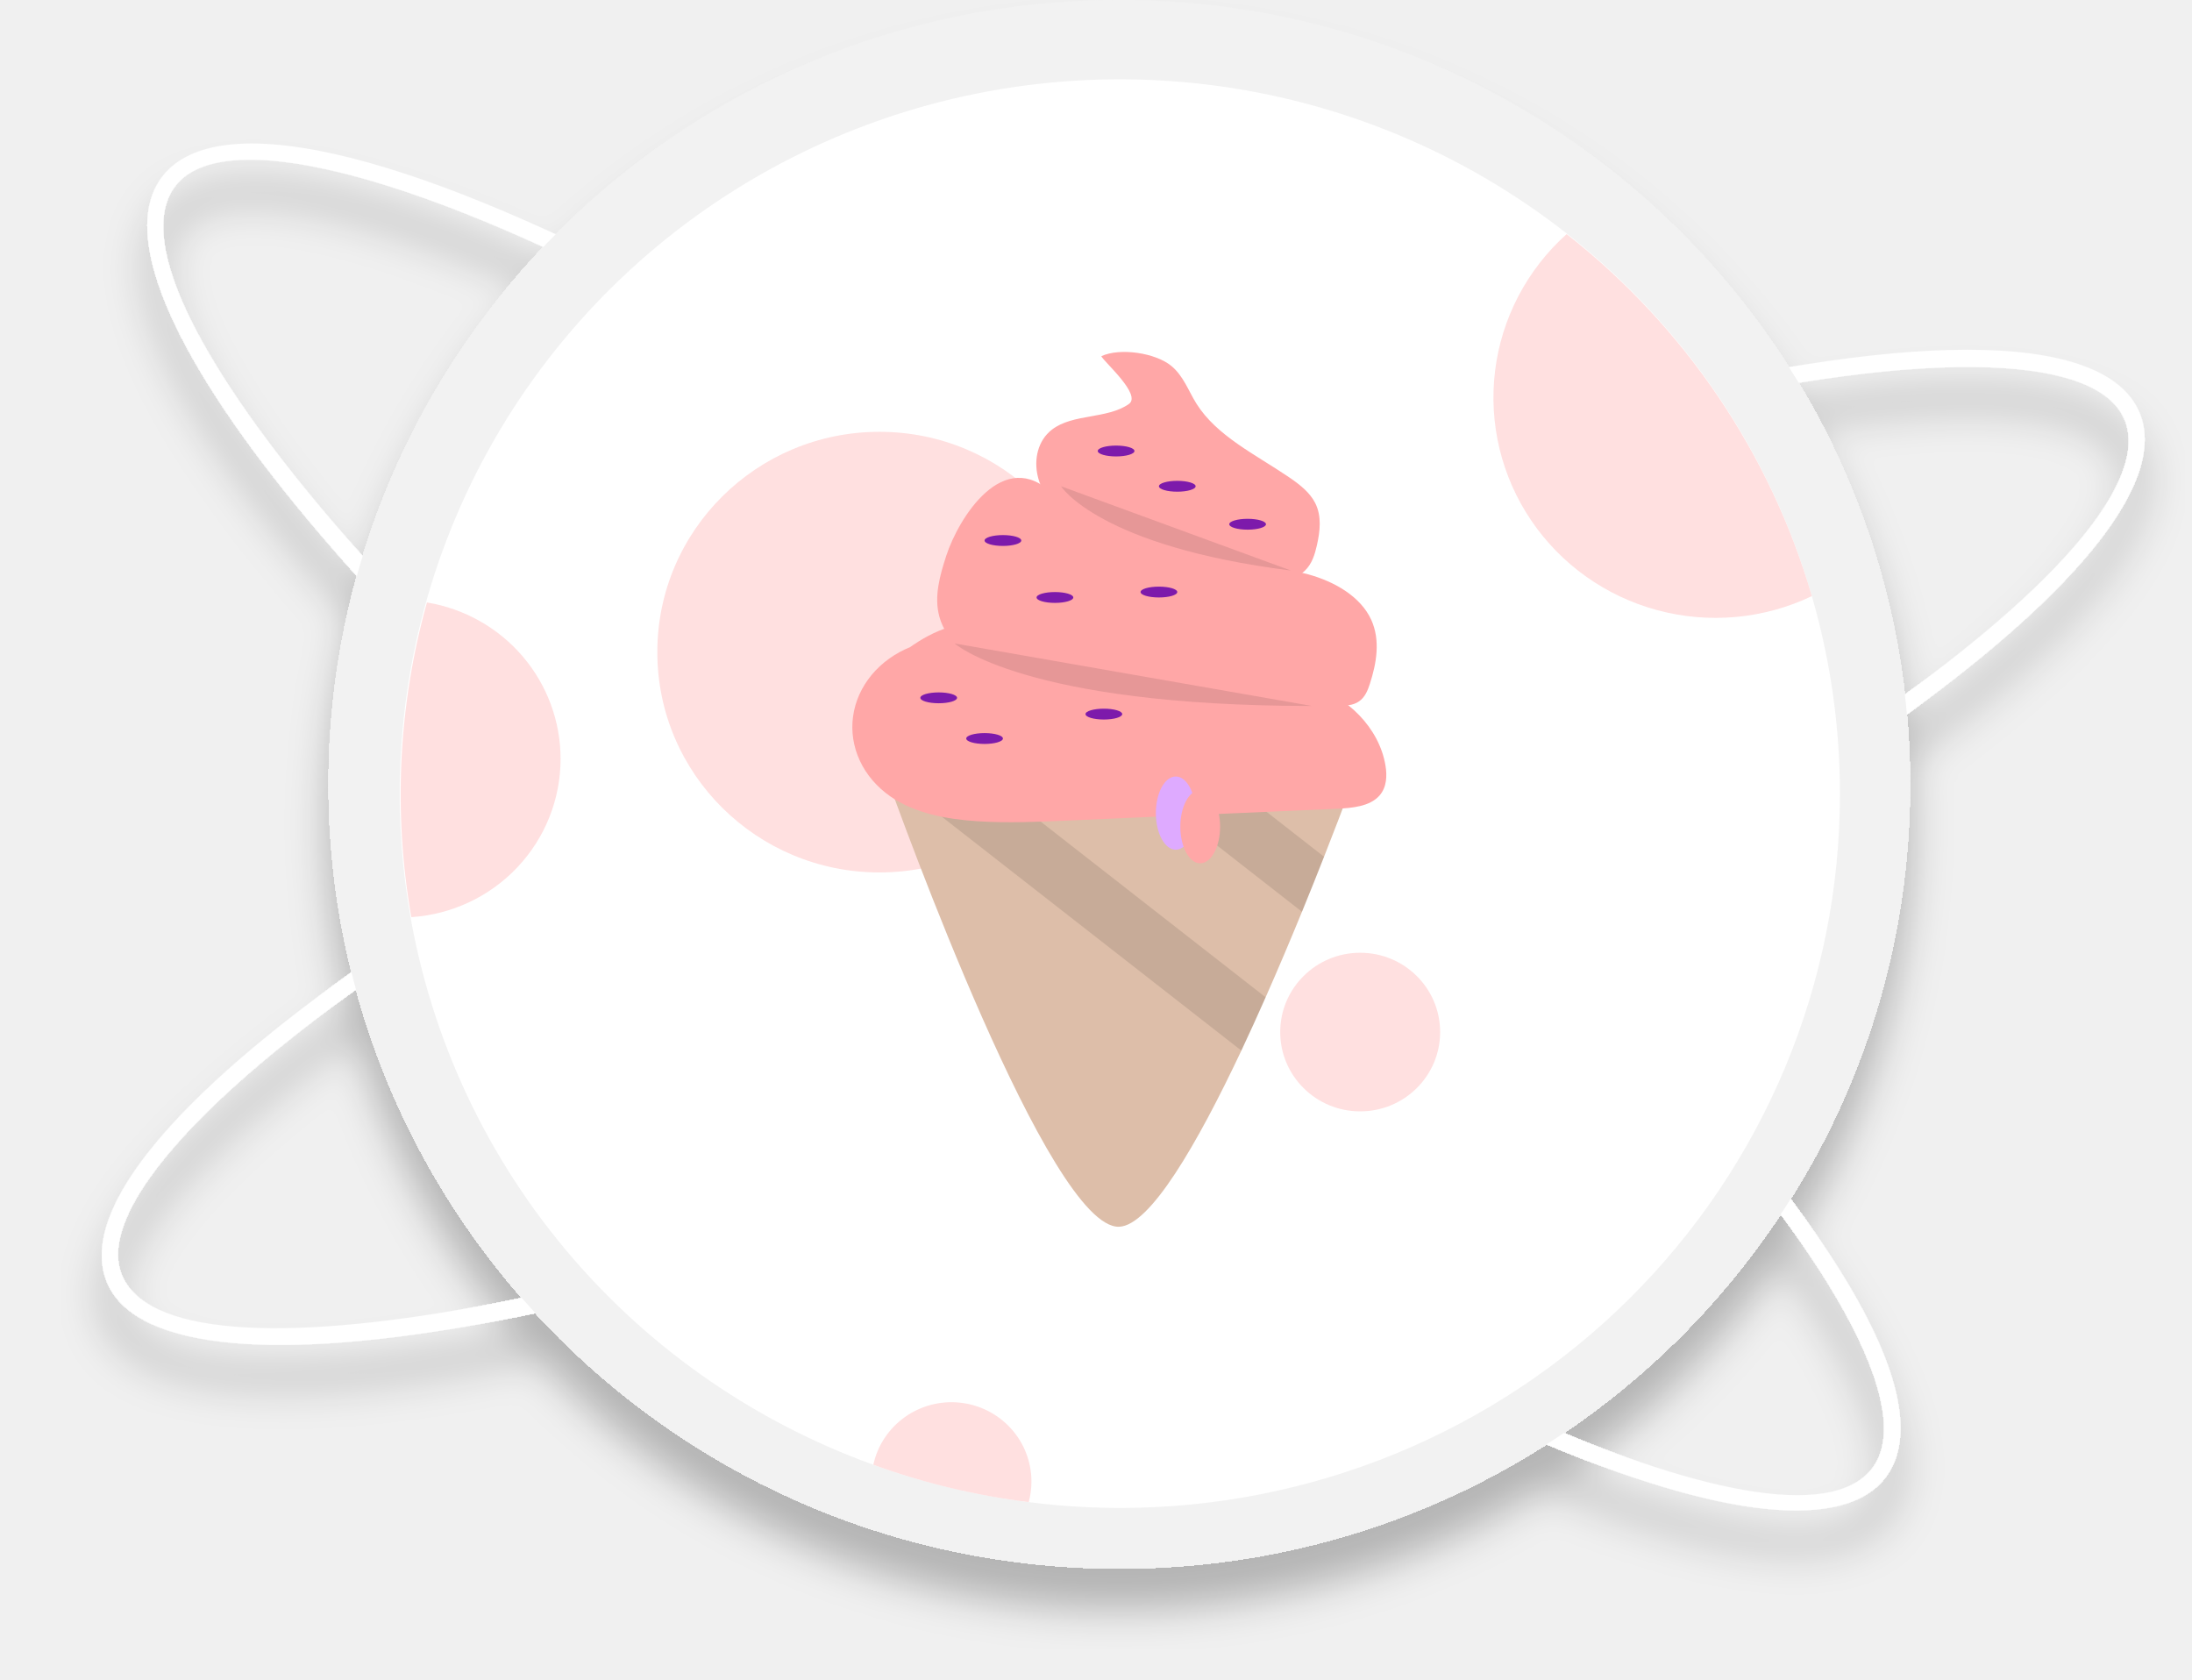
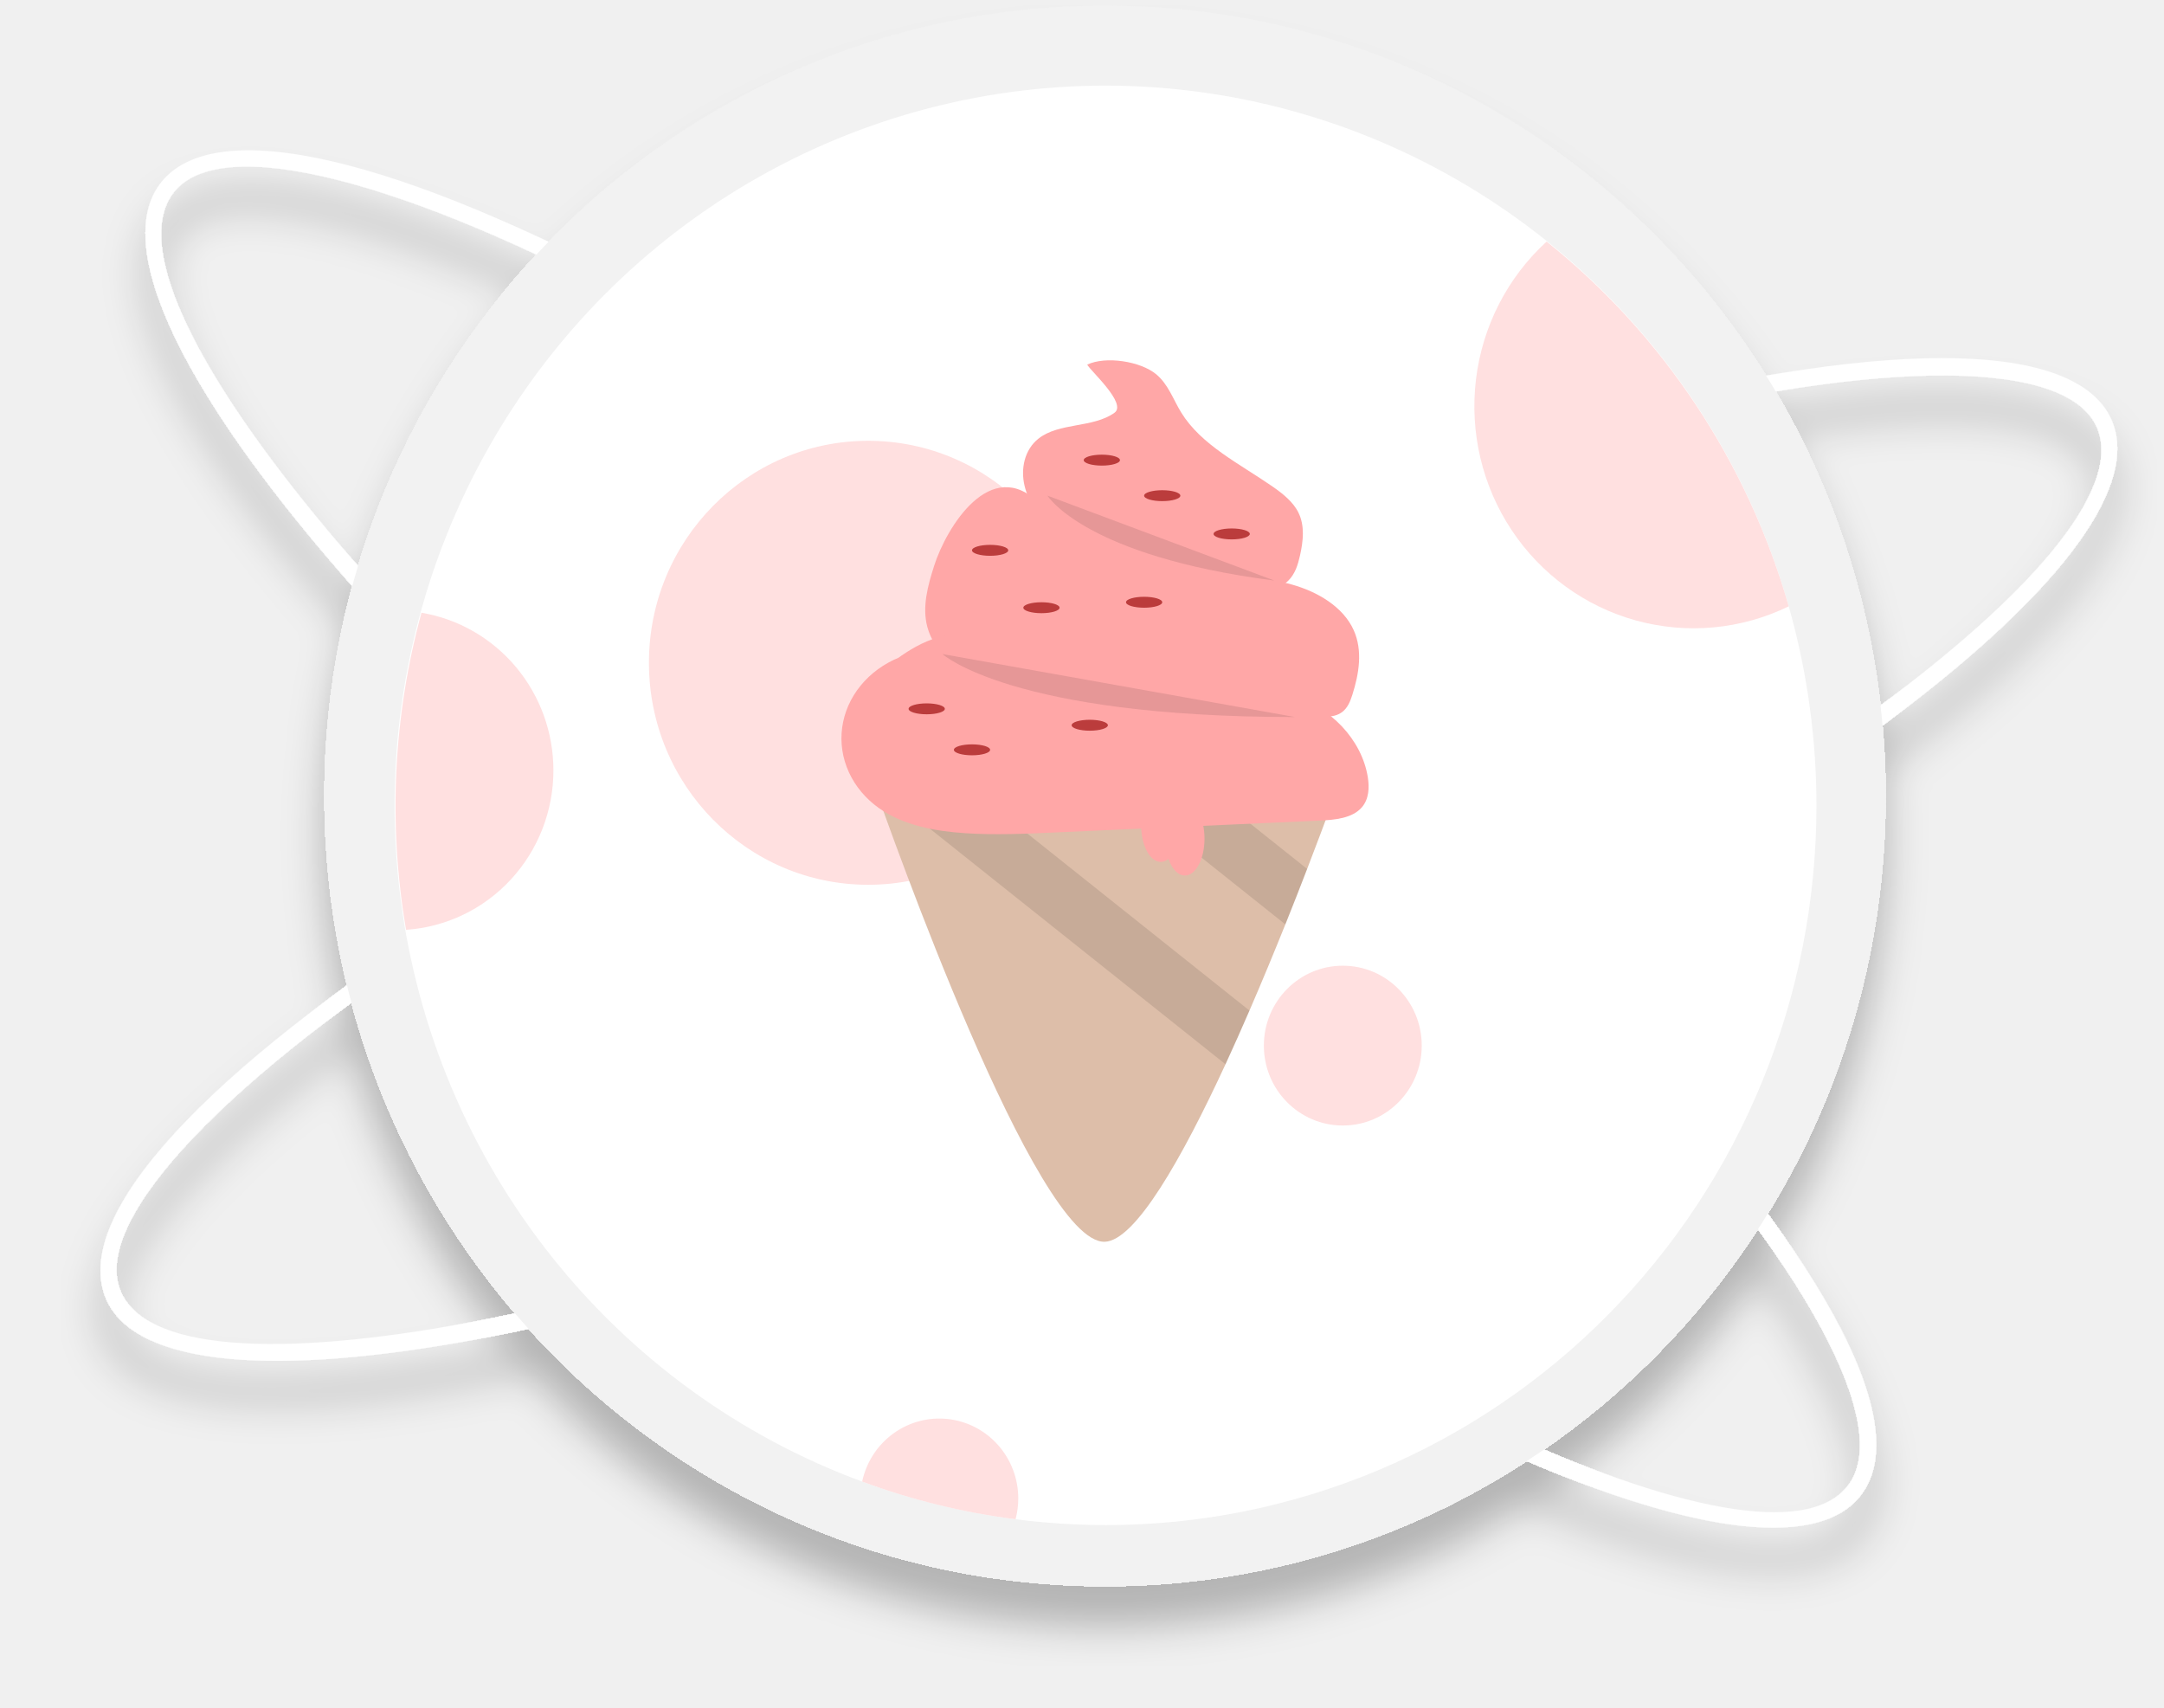
- <svg xmlns="http://www.w3.org/2000/svg" width="218" height="167" viewBox="0 0 218 167" fill="none">
+ <svg xmlns="http://www.w3.org/2000/svg" width="218" height="172" viewBox="0 0 218 172" fill="none">
  <g filter="url(#filter0_d_66_3)">
-     <path d="M120.734 108.348C64.01 132.473 15.614 140.797 10.555 127.3C7.522 119.207 20.561 105.291 46.327 89.12C46.418 89.061 46.519 89.022 46.625 89.004C46.73 88.986 46.837 88.989 46.94 89.014C47.043 89.039 47.139 89.085 47.224 89.149C47.309 89.213 47.381 89.294 47.435 89.388C47.489 89.481 47.525 89.585 47.54 89.694C47.555 89.803 47.549 89.914 47.522 90.022C47.496 90.129 47.45 90.231 47.386 90.321C47.322 90.41 47.242 90.487 47.151 90.545L47.148 90.547L47.139 90.552C22.867 105.786 9.428 119.621 12.065 126.657C16.64 138.863 66.137 129.768 120.152 106.795C174.166 83.823 215.934 54.104 211.36 41.898C208.711 34.832 189.914 34.688 162.302 41.523C162.199 41.549 162.091 41.554 161.987 41.537C161.882 41.521 161.782 41.483 161.693 41.425C161.603 41.368 161.526 41.293 161.465 41.204C161.404 41.115 161.361 41.014 161.339 40.907C161.316 40.8 161.314 40.688 161.332 40.579C161.351 40.47 161.39 40.365 161.447 40.271C161.505 40.177 161.579 40.095 161.666 40.029C161.753 39.964 161.852 39.917 161.955 39.891L161.958 39.89L161.963 39.889C191.27 32.634 209.825 33.132 212.869 41.256C217.928 54.754 177.457 84.224 120.734 108.348Z" fill="white" />
-     <path d="M85.566 102.158C37.588 65.794 7.144 28.568 16.259 17.41C21.723 10.72 39.916 14.844 66.171 28.726C66.265 28.774 66.347 28.841 66.414 28.922C66.48 29.003 66.529 29.096 66.557 29.197C66.585 29.297 66.593 29.404 66.579 29.509C66.565 29.614 66.53 29.716 66.476 29.81C66.422 29.903 66.35 29.987 66.264 30.054C66.178 30.122 66.08 30.174 65.975 30.205C65.87 30.237 65.761 30.249 65.653 30.239C65.546 30.23 65.442 30.201 65.348 30.152L65.345 30.15L65.336 30.146C40.603 17.07 22.287 12.561 17.536 18.378C9.293 28.468 40.928 66.247 86.615 100.874C132.302 135.501 177.862 156.23 186.105 146.139C190.876 140.298 181.942 124.131 162.788 103.948C162.716 103.872 162.659 103.783 162.623 103.685C162.587 103.586 162.571 103.482 162.577 103.376C162.583 103.27 162.61 103.166 162.657 103.069C162.704 102.971 162.769 102.883 162.85 102.809C162.931 102.736 163.025 102.678 163.128 102.638C163.23 102.599 163.339 102.58 163.447 102.581C163.556 102.582 163.662 102.605 163.76 102.647C163.858 102.688 163.946 102.749 164.018 102.825L164.02 102.827L164.024 102.831C184.354 124.253 192.867 140.392 187.382 147.107C178.267 158.266 133.544 138.521 85.566 102.158Z" fill="white" />
-     <path d="M111.319 156C154.75 156 189.957 121.078 189.957 78C189.957 34.922 154.75 0 111.319 0C67.888 0 32.681 34.922 32.681 78C32.681 121.078 67.888 156 111.319 156Z" fill="#F2F2F2" />
-     <path d="M182.986 78.976C182.987 88.298 181.136 97.53 177.539 106.143C173.943 114.756 168.671 122.582 162.025 129.174C155.379 135.766 147.489 140.995 138.805 144.562C130.122 148.13 120.815 149.965 111.416 149.965C103.039 149.96 94.727 148.507 86.853 145.67C74.541 141.221 63.696 133.508 55.498 123.369C47.3 113.23 42.063 101.055 40.358 88.168C38.653 75.282 40.545 62.179 45.828 50.285C51.111 38.391 59.582 28.163 70.319 20.714C81.056 13.265 93.648 8.88 106.724 8.037C119.799 7.194 132.857 9.926 144.476 15.934C156.095 21.943 165.83 30.997 172.62 42.113C179.41 53.229 182.995 65.979 182.986 78.976Z" fill="white" />
-     <path d="M87.463 86.764C99.662 86.764 109.552 76.955 109.552 64.854C109.552 52.753 99.662 42.944 87.463 42.944C75.263 42.944 65.373 52.753 65.373 64.854C65.373 76.955 75.263 86.764 87.463 86.764Z" fill="#FFE0E0" />
-     <path d="M180.194 59.283C175.406 61.567 169.949 62.064 164.823 60.682C159.696 59.3 155.243 56.131 152.28 51.757C149.318 47.383 148.043 42.097 148.691 36.867C149.339 31.636 151.865 26.813 155.807 23.28C167.521 32.466 176.048 45.054 180.194 59.283Z" fill="#FFE0E0" />
-     <path d="M135.273 110.526C139.665 110.526 143.225 106.995 143.225 102.639C143.225 98.282 139.665 94.751 135.273 94.751C130.881 94.751 127.321 98.282 127.321 102.639C127.321 106.995 130.881 110.526 135.273 110.526Z" fill="#FFE0E0" />
-     <path d="M102.58 147.335C102.58 148.028 102.488 148.717 102.307 149.386C97.03 148.731 91.846 147.485 86.853 145.67C87.267 143.767 88.377 142.083 89.968 140.943C91.559 139.802 93.519 139.286 95.471 139.492C97.423 139.699 99.229 140.614 100.541 142.062C101.854 143.51 102.58 145.388 102.58 147.335Z" fill="#FFE0E0" />
-     <path d="M55.751 75.47C55.751 79.472 54.217 83.324 51.461 86.246C48.705 89.169 44.932 90.943 40.907 91.21C39.085 80.793 39.616 70.103 42.462 59.914C46.175 60.528 49.547 62.428 51.981 65.276C54.414 68.125 55.75 71.737 55.751 75.47Z" fill="#FFE0E0" />
-     <path d="M135.03 76.412C135.03 76.412 133.722 80.019 131.681 85.201C131.021 86.884 130.282 88.731 129.485 90.676C128.375 93.385 127.152 96.281 125.871 99.179C125.083 100.962 124.274 102.742 123.456 104.482C119.057 113.807 114.373 121.886 111.303 121.999C104.408 122.252 89.636 81.338 88.024 76.817C87.929 76.552 87.881 76.412 87.881 76.412H135.03Z" fill="#DDBEA9" />
-     <path opacity="0.1" d="M131.681 85.201C131.021 86.884 130.282 88.731 129.485 90.676L111.218 76.412H120.426L131.681 85.201Z" fill="black" />
-     <path opacity="0.1" d="M125.871 99.179C125.083 100.962 124.274 102.742 123.456 104.482L88.024 76.817C87.929 76.552 87.881 76.412 87.881 76.412H96.715L125.871 99.179Z" fill="black" />
-     <path d="M112.273 40.175C110.112 41.694 106.694 41.119 104.617 42.727C103.196 43.827 102.817 45.708 103.204 47.345C103.592 48.982 104.622 50.434 105.659 51.832C106.374 52.796 107.116 53.768 108.121 54.501C109.527 55.527 111.33 56.004 113.098 56.388C116.948 57.222 120.879 57.728 124.838 57.897C126.603 57.972 128.603 57.897 129.792 56.737C130.485 56.062 130.763 55.137 130.966 54.243C131.284 52.843 131.46 51.336 130.804 50.033C130.265 48.961 129.227 48.158 128.176 47.445C124.88 45.208 120.998 43.356 118.986 40.137C118.186 38.858 117.693 37.375 116.481 36.382C114.901 35.088 111.386 34.559 109.526 35.423C109.813 36.004 113.569 39.265 112.273 40.175Z" fill="#FFA7A7" />
-     <path d="M94.11 55.265C93.469 57.236 92.879 59.321 93.418 61.315C94.13 63.945 96.73 65.914 99.582 66.871C102.434 67.828 105.544 67.94 108.591 68.041L124.546 68.57C126.551 68.636 128.595 68.709 130.479 69.32C132.032 69.824 133.878 70.653 135.173 69.741C135.76 69.327 136.024 68.657 136.233 68.018C136.911 65.939 137.29 63.656 136.378 61.649C135.333 59.348 132.756 57.837 130.081 57.114C127.405 56.391 124.572 56.321 121.792 56.048C118.972 55.771 116.184 55.282 113.457 54.585C111.178 54.003 108.869 53.234 107.183 51.755C106.271 50.954 105.581 49.978 104.721 49.133C99.797 44.295 95.321 51.541 94.11 55.265Z" fill="#FFA7A7" />
-     <path d="M90.604 64.319C89.052 64.935 87.706 65.896 86.696 67.109C85.686 68.323 85.047 69.746 84.84 71.243C84.632 72.74 84.865 74.258 85.514 75.652C86.163 77.046 87.206 78.267 88.544 79.198C90.974 80.889 94.153 81.477 97.233 81.673C100.241 81.866 103.262 81.733 106.273 81.601L132.922 80.431C134.484 80.362 136.252 80.203 137.205 79.103C137.917 78.283 137.959 77.151 137.789 76.127C137.178 72.444 134.041 69.182 130.035 68.066C128.525 67.645 126.934 67.512 125.357 67.381L113.934 66.433C112.396 66.305 110.848 66.176 109.357 65.817C104.84 64.728 100.803 61.549 96.152 62.02C92.997 62.339 90.399 64.298 88.106 66.247" fill="#FFA7A7" />
-     <path opacity="0.1" d="M105.524 48.359C105.524 48.359 109.252 54.328 128.377 56.739L105.524 48.359Z" fill="black" />
-     <path opacity="0.1" d="M94.945 63.994C94.945 63.994 101.874 70.208 130.467 70.208L94.945 63.994Z" fill="black" />
-     <path d="M110.999 45.392C112.007 45.392 112.824 45.15 112.824 44.852C112.824 44.554 112.007 44.313 110.999 44.313C109.991 44.313 109.174 44.554 109.174 44.852C109.174 45.15 109.991 45.392 110.999 45.392Z" fill="#7D1AAB" />
-     <path d="M117.083 48.898C118.091 48.898 118.908 48.657 118.908 48.359C118.908 48.061 118.091 47.819 117.083 47.819C116.075 47.819 115.258 48.061 115.258 48.359C115.258 48.657 116.075 48.898 117.083 48.898Z" fill="#7D1AAB" />
-     <path d="M124.079 52.675C125.087 52.675 125.905 52.433 125.905 52.135C125.905 51.837 125.087 51.596 124.079 51.596C123.071 51.596 122.254 51.837 122.254 52.135C122.254 52.433 123.071 52.675 124.079 52.675Z" fill="#7D1AAB" />
-     <path d="M99.744 54.293C100.752 54.293 101.569 54.052 101.569 53.754C101.569 53.456 100.752 53.214 99.744 53.214C98.736 53.214 97.919 53.456 97.919 53.754C97.919 54.052 98.736 54.293 99.744 54.293Z" fill="#7D1AAB" />
-     <path d="M115.258 59.418C116.266 59.418 117.083 59.177 117.083 58.879C117.083 58.581 116.266 58.34 115.258 58.34C114.25 58.34 113.433 58.581 113.433 58.879C113.433 59.177 114.25 59.418 115.258 59.418Z" fill="#7D1AAB" />
-     <path d="M93.356 69.938C94.364 69.938 95.181 69.697 95.181 69.399C95.181 69.101 94.364 68.859 93.356 68.859C92.348 68.859 91.531 69.101 91.531 69.399C91.531 69.697 92.348 69.938 93.356 69.938Z" fill="#7D1AAB" />
-     <path d="M104.916 59.958C105.924 59.958 106.741 59.716 106.741 59.419C106.741 59.12 105.924 58.879 104.916 58.879C103.907 58.879 103.09 59.12 103.09 59.419C103.09 59.716 103.907 59.958 104.916 59.958Z" fill="#7D1AAB" />
-     <path d="M97.919 73.985C98.927 73.985 99.744 73.743 99.744 73.445C99.744 73.147 98.927 72.906 97.919 72.906C96.911 72.906 96.094 73.147 96.094 73.445C96.094 73.743 96.911 73.985 97.919 73.985Z" fill="#7D1AAB" />
-     <path d="M109.782 71.557C110.79 71.557 111.608 71.315 111.608 71.017C111.608 70.719 110.79 70.478 109.782 70.478C108.774 70.478 107.957 70.719 107.957 71.017C107.957 71.315 108.774 71.557 109.782 71.557Z" fill="#7D1AAB" />
-     <path d="M116.931 84.504C118.023 84.504 118.908 82.874 118.908 80.863C118.908 78.852 118.023 77.222 116.931 77.222C115.839 77.222 114.954 78.852 114.954 80.863C114.954 82.874 115.839 84.504 116.931 84.504Z" fill="#DEAAFF" />
-     <path d="M119.365 85.853C120.457 85.853 121.342 84.223 121.342 82.212C121.342 80.201 120.457 78.57 119.365 78.57C118.273 78.57 117.387 80.201 117.387 82.212C117.387 84.223 118.273 85.853 119.365 85.853Z" fill="#FFA7A7" />
+     <path d="M120.734 111.15C64.01 135.771 15.614 144.266 10.555 130.491C7.522 122.233 20.561 108.03 46.327 91.527C46.418 91.467 46.519 91.427 46.625 91.408C46.73 91.39 46.837 91.393 46.94 91.419C47.043 91.444 47.139 91.491 47.224 91.556C47.309 91.622 47.381 91.704 47.435 91.8C47.489 91.895 47.525 92.002 47.54 92.113C47.555 92.224 47.549 92.338 47.522 92.447C47.496 92.557 47.45 92.661 47.386 92.752C47.322 92.844 47.242 92.922 47.151 92.981L47.148 92.983L47.139 92.989C22.867 108.536 9.428 122.654 12.065 129.836C16.64 142.293 66.137 133.01 120.152 109.566C174.166 86.121 215.934 55.791 211.36 43.335C208.711 36.123 189.914 35.976 162.302 42.952C162.199 42.978 162.091 42.983 161.987 42.966C161.882 42.949 161.782 42.91 161.693 42.852C161.603 42.794 161.526 42.717 161.465 42.626C161.404 42.535 161.361 42.432 161.339 42.323C161.316 42.214 161.314 42.1 161.332 41.989C161.351 41.877 161.39 41.77 161.447 41.674C161.505 41.578 161.579 41.494 161.666 41.427C161.753 41.361 161.852 41.313 161.955 41.286L161.958 41.285L161.963 41.284C191.27 33.88 209.825 34.389 212.869 42.679C217.928 56.454 177.457 86.53 120.734 111.15Z" fill="white" />
+     <path d="M85.566 104.833C37.588 67.722 7.144 29.731 16.259 18.343C21.723 11.516 39.916 15.725 66.171 29.891C66.265 29.941 66.347 30.009 66.414 30.092C66.48 30.174 66.529 30.27 66.557 30.372C66.585 30.475 66.593 30.583 66.579 30.691C66.565 30.798 66.53 30.902 66.476 30.998C66.422 31.093 66.35 31.178 66.264 31.247C66.178 31.317 66.08 31.369 65.975 31.401C65.87 31.434 65.761 31.446 65.653 31.436C65.546 31.427 65.442 31.397 65.348 31.347L65.345 31.345L65.336 31.34C40.603 17.996 22.287 13.394 17.536 19.331C9.293 29.629 40.928 68.184 86.615 103.522C132.302 138.861 177.862 160.016 186.105 149.718C190.876 143.756 181.942 127.257 162.788 106.659C162.716 106.582 162.659 106.491 162.623 106.391C162.587 106.291 162.571 106.184 162.577 106.076C162.583 105.968 162.61 105.861 162.657 105.762C162.704 105.663 162.769 105.573 162.85 105.498C162.931 105.422 163.025 105.363 163.128 105.323C163.23 105.283 163.339 105.263 163.447 105.265C163.556 105.266 163.662 105.289 163.76 105.331C163.858 105.374 163.946 105.436 164.018 105.513L164.02 105.515L164.024 105.519C184.354 127.382 192.867 143.852 187.382 150.706C178.267 162.094 133.544 141.944 85.566 104.833Z" fill="white" />
+     <path d="M111.319 159.781C154.75 159.781 189.957 124.142 189.957 80.178C189.957 36.215 154.75 0.575 111.319 0.575C67.888 0.575 32.681 36.215 32.681 80.178C32.681 124.142 67.888 159.781 111.319 159.781Z" fill="#F2F2F2" />
+     <path d="M182.986 81.174C182.987 90.688 181.136 100.11 177.539 108.9C173.943 117.69 168.671 125.677 162.025 132.404C155.379 139.132 147.489 144.468 138.805 148.109C130.122 151.749 120.815 153.623 111.416 153.622C103.039 153.617 94.727 152.134 86.853 149.239C74.541 144.699 63.696 136.827 55.498 126.48C47.3 116.132 42.063 103.707 40.358 90.556C38.653 77.405 40.545 64.032 45.828 51.894C51.111 39.756 59.582 29.317 70.319 21.715C81.056 14.113 93.648 9.638 106.724 8.778C119.799 7.918 132.857 10.705 144.476 16.837C156.095 22.969 165.83 32.21 172.62 43.554C179.41 54.898 182.995 67.91 182.986 81.174Z" fill="white" />
+     <path d="M87.463 89.123C99.662 89.123 109.552 79.112 109.552 66.762C109.552 54.413 99.662 44.402 87.463 44.402C75.263 44.402 65.373 54.413 65.373 66.762C65.373 79.112 75.263 89.123 87.463 89.123Z" fill="#FFE0E0" />
+     <path d="M180.194 61.077C175.406 63.408 169.949 63.915 164.823 62.505C159.696 61.094 155.243 57.86 152.28 53.397C149.318 48.933 148.043 43.537 148.691 38.2C149.339 32.862 151.865 27.939 155.807 24.334C167.521 33.708 176.048 46.555 180.194 61.077Z" fill="#FFE0E0" />
+     <path d="M135.273 113.373C139.665 113.373 143.225 109.769 143.225 105.323C143.225 100.878 139.665 97.274 135.273 97.274C130.881 97.274 127.321 100.878 127.321 105.323C127.321 109.769 130.881 113.373 135.273 113.373Z" fill="#FFE0E0" />
+     <path d="M102.58 150.939C102.58 151.645 102.488 152.349 102.307 153.032C97.03 152.363 91.846 151.091 86.853 149.239C87.267 147.297 88.377 145.579 89.968 144.415C91.559 143.251 93.519 142.723 95.471 142.934C97.423 143.145 99.229 144.079 100.541 145.557C101.854 147.035 102.58 148.952 102.58 150.939Z" fill="#FFE0E0" />
+     <path d="M55.751 77.597C55.751 81.68 54.217 85.612 51.461 88.594C48.705 91.577 44.932 93.388 40.907 93.66C39.085 83.028 39.616 72.12 42.462 61.721C46.175 62.347 49.547 64.286 51.981 67.193C54.414 70.1 55.75 73.787 55.751 77.597Z" fill="#FFE0E0" />
+     <path d="M135.03 78.558C135.03 78.558 133.722 82.239 131.681 87.527C131.021 89.245 130.282 91.13 129.485 93.115C128.375 95.879 127.152 98.836 125.871 101.792C125.083 103.612 124.274 105.429 123.456 107.204C119.057 116.721 114.373 124.966 111.303 125.082C104.408 125.34 89.636 83.585 88.024 78.971C87.929 78.701 87.881 78.558 87.881 78.558H135.03Z" fill="#DDBEA9" />
+     <path opacity="0.1" d="M131.681 87.527C131.021 89.245 130.282 91.13 129.485 93.115L111.218 78.558H120.426L131.681 87.527Z" fill="black" />
+     <path opacity="0.1" d="M125.871 101.792C125.083 103.612 124.274 105.429 123.456 107.204L88.024 78.971C87.929 78.701 87.881 78.558 87.881 78.558H96.715L125.871 101.792Z" fill="black" />
+     <path d="M112.273 41.576C110.112 43.126 106.694 42.54 104.617 44.181C103.196 45.303 102.817 47.223 103.204 48.893C103.592 50.564 104.622 52.046 105.659 53.472C106.374 54.456 107.116 55.448 108.121 56.197C109.527 57.243 111.33 57.731 113.098 58.122C116.948 58.974 120.879 59.489 124.838 59.662C126.603 59.739 128.603 59.662 129.792 58.479C130.485 57.79 130.763 56.846 130.966 55.933C131.284 54.505 131.46 52.967 130.804 51.636C130.265 50.543 129.227 49.723 128.176 48.995C124.88 46.713 120.998 44.823 118.986 41.538C118.186 40.232 117.693 38.718 116.481 37.705C114.901 36.385 111.386 35.844 109.526 36.727C109.813 37.32 113.569 40.648 112.273 41.576Z" fill="#FFA7A7" />
+     <path d="M94.11 56.976C93.469 58.988 92.879 61.115 93.418 63.151C94.13 65.834 96.73 67.844 99.582 68.821C102.434 69.798 105.544 69.912 108.591 70.015L124.546 70.554C126.551 70.622 128.595 70.696 130.479 71.32C132.032 71.834 133.878 72.681 135.173 71.75C135.76 71.327 136.024 70.644 136.233 69.992C136.911 67.87 137.29 65.54 136.378 63.491C135.333 61.143 132.756 59.6 130.081 58.863C127.405 58.126 124.572 58.054 121.792 57.775C118.972 57.493 116.184 56.993 113.457 56.282C111.178 55.688 108.869 54.904 107.183 53.394C106.271 52.577 105.581 51.581 104.721 50.719C99.797 45.78 95.321 53.176 94.11 56.976Z" fill="#FFA7A7" />
+     <path d="M90.604 66.216C89.052 66.845 87.706 67.826 86.696 69.064C85.686 70.302 85.047 71.755 84.84 73.282C84.632 74.81 84.865 76.36 85.514 77.782C86.163 79.204 87.206 80.451 88.544 81.401C90.974 83.126 94.153 83.726 97.233 83.927C100.241 84.124 103.262 83.989 106.273 83.853L132.922 82.659C134.484 82.589 136.252 82.426 137.205 81.305C137.917 80.467 137.959 79.312 137.789 78.267C137.178 74.508 134.041 71.18 130.035 70.04C128.525 69.611 126.934 69.475 125.357 69.341L113.934 68.374C112.396 68.243 110.848 68.112 109.357 67.745C104.84 66.634 100.803 63.389 96.152 63.87C92.997 64.196 90.399 66.195 88.106 68.184" fill="#FFA7A7" />
+     <path opacity="0.1" d="M105.524 49.928C105.524 49.928 109.252 56.02 128.377 58.48L105.524 49.928Z" fill="black" />
+     <path opacity="0.1" d="M94.945 65.884C94.945 65.884 101.874 72.227 130.467 72.227L94.945 65.884Z" fill="black" />
+     <path d="M110.999 46.9C112.007 46.9 112.824 46.654 112.824 46.35C112.824 46.045 112.007 45.799 110.999 45.799C109.991 45.799 109.174 46.045 109.174 46.35C109.174 46.654 109.991 46.9 110.999 46.9Z" fill="#BB3C3C" />
+     <path d="M117.083 50.479C118.091 50.479 118.908 50.232 118.908 49.928C118.908 49.624 118.091 49.378 117.083 49.378C116.075 49.378 115.258 49.624 115.258 49.928C115.258 50.232 116.075 50.479 117.083 50.479Z" fill="#BB3C3C" />
+     <path d="M124.079 54.333C125.087 54.333 125.905 54.086 125.905 53.782C125.905 53.478 125.087 53.232 124.079 53.232C123.071 53.232 122.254 53.478 122.254 53.782C122.254 54.086 123.071 54.333 124.079 54.333Z" fill="#BB3C3C" />
+     <path d="M99.744 55.985C100.752 55.985 101.569 55.738 101.569 55.434C101.569 55.13 100.752 54.883 99.744 54.883C98.736 54.883 97.919 55.13 97.919 55.434C97.919 55.738 98.736 55.985 99.744 55.985Z" fill="#BB3C3C" />
+     <path d="M115.258 61.215C116.266 61.215 117.083 60.968 117.083 60.664C117.083 60.36 116.266 60.114 115.258 60.114C114.25 60.114 113.433 60.36 113.433 60.664C113.433 60.968 114.25 61.215 115.258 61.215Z" fill="#BB3C3C" />
+     <path d="M93.356 71.951C94.364 71.951 95.181 71.705 95.181 71.401C95.181 71.097 94.364 70.85 93.356 70.85C92.348 70.85 91.531 71.097 91.531 71.401C91.531 71.705 92.348 71.951 93.356 71.951Z" fill="#BB3C3C" />
+     <path d="M104.916 61.766C105.924 61.766 106.741 61.519 106.741 61.215C106.741 60.911 105.924 60.664 104.916 60.664C103.907 60.664 103.09 60.911 103.09 61.215C103.09 61.519 103.907 61.766 104.916 61.766Z" fill="#BB3C3C" />
+     <path d="M97.919 76.081C98.927 76.081 99.744 75.834 99.744 75.53C99.744 75.226 98.927 74.979 97.919 74.979C96.911 74.979 96.094 75.226 96.094 75.53C96.094 75.834 96.911 76.081 97.919 76.081Z" fill="#BB3C3C" />
+     <path d="M109.782 73.603C110.79 73.603 111.608 73.356 111.608 73.052C111.608 72.748 110.79 72.502 109.782 72.502C108.774 72.502 107.957 72.748 107.957 73.052C107.957 73.356 108.774 73.603 109.782 73.603Z" fill="#BB3C3C" />
+     <path d="M116.931 86.817C118.023 86.817 118.908 85.153 118.908 83.1C118.908 81.048 118.023 79.384 116.931 79.384C115.839 79.384 114.954 81.048 114.954 83.1C114.954 85.153 115.839 86.817 116.931 86.817Z" fill="#FFA7A7" />
+     <path d="M119.365 88.193C120.457 88.193 121.342 86.529 121.342 84.477C121.342 82.424 120.457 80.76 119.365 80.76C118.273 80.76 117.387 82.424 117.387 84.477C117.387 86.529 118.273 88.193 119.365 88.193Z" fill="#FFA7A7" />
  </g>
  <defs>
-     <filter id="filter0_d_66_3" x="6.123" y="0" width="211.173" height="164" filterUnits="userSpaceOnUse" color-interpolation-filters="sRGB">
+     <filter id="filter0_d_66_3" x="6.123" y="0.575" width="211.173" height="167.206" filterUnits="userSpaceOnUse" color-interpolation-filters="sRGB">
      <feFlood flood-opacity="0" result="BackgroundImageFix" />
      <feColorMatrix in="SourceAlpha" type="matrix" values="0 0 0 0 0 0 0 0 0 0 0 0 0 0 0 0 0 0 127 0" result="hardAlpha" />
      <feOffset dy="4" />
      <feGaussianBlur stdDeviation="2" />
      <feComposite in2="hardAlpha" operator="out" />
      <feColorMatrix type="matrix" values="0 0 0 0 0 0 0 0 0 0 0 0 0 0 0 0 0 0 0.25 0" />
      <feBlend mode="normal" in2="BackgroundImageFix" result="effect1_dropShadow_66_3" />
      <feBlend mode="normal" in="SourceGraphic" in2="effect1_dropShadow_66_3" result="shape" />
    </filter>
  </defs>
</svg>
